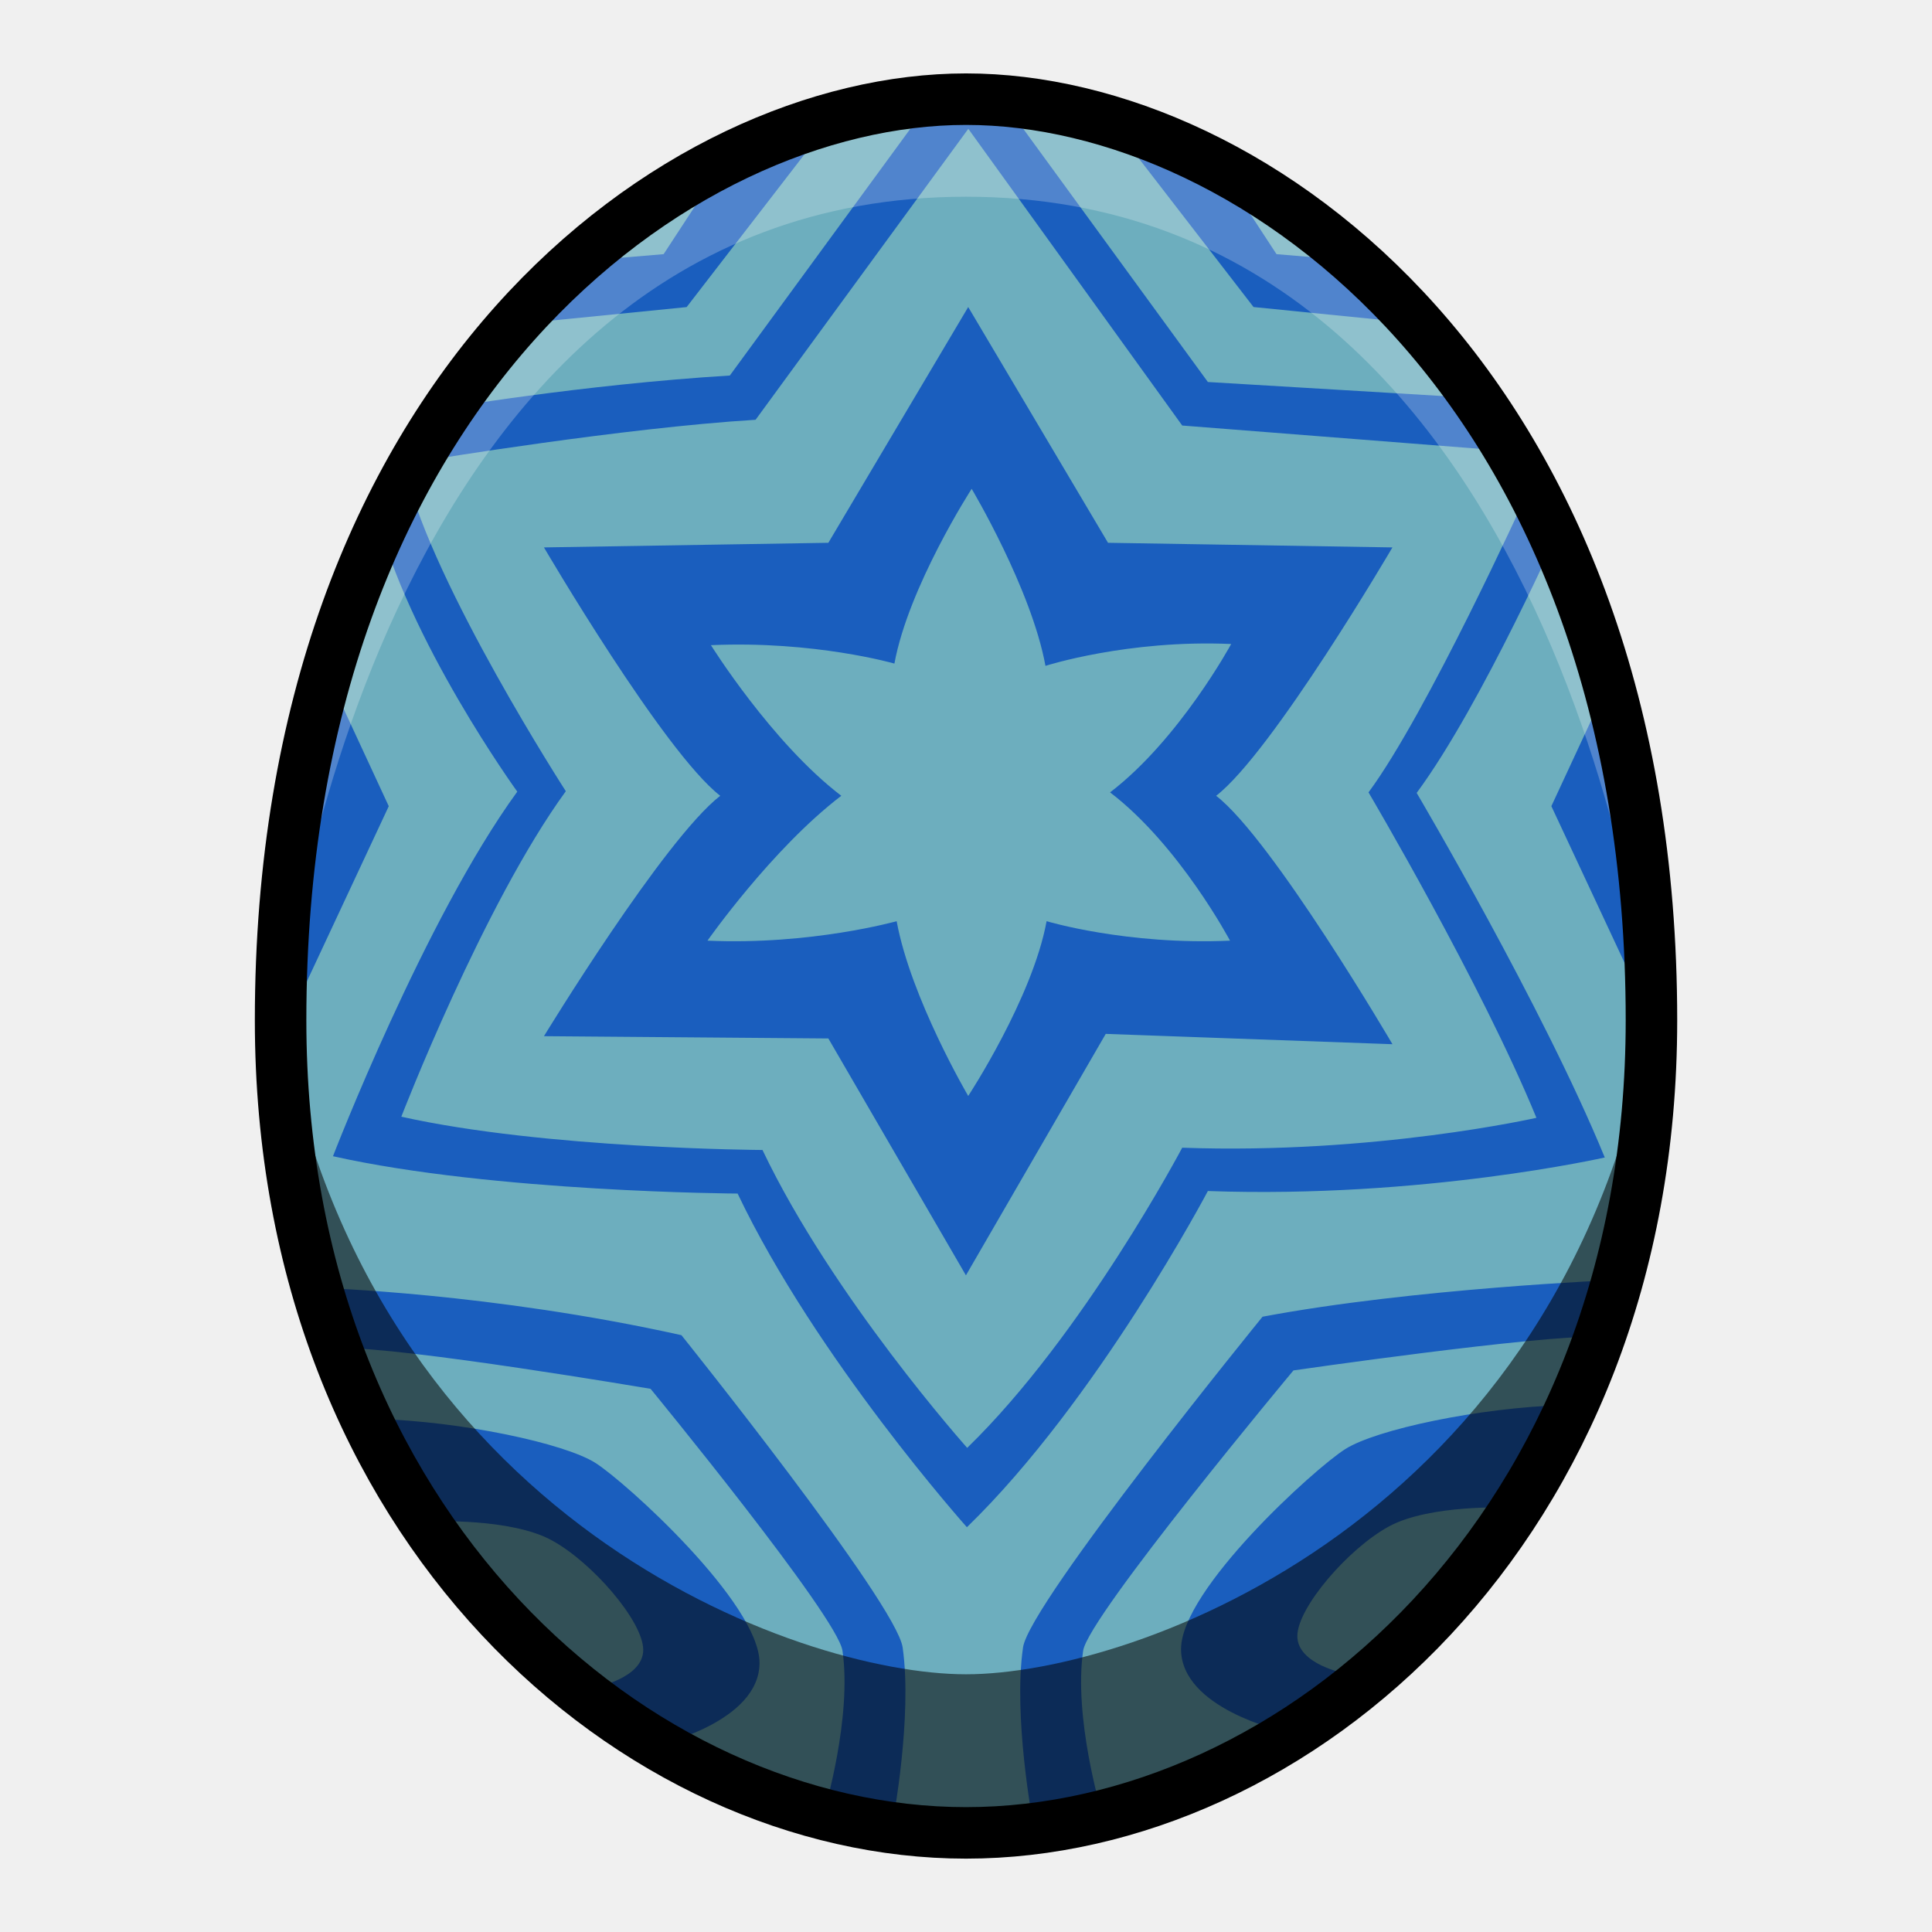
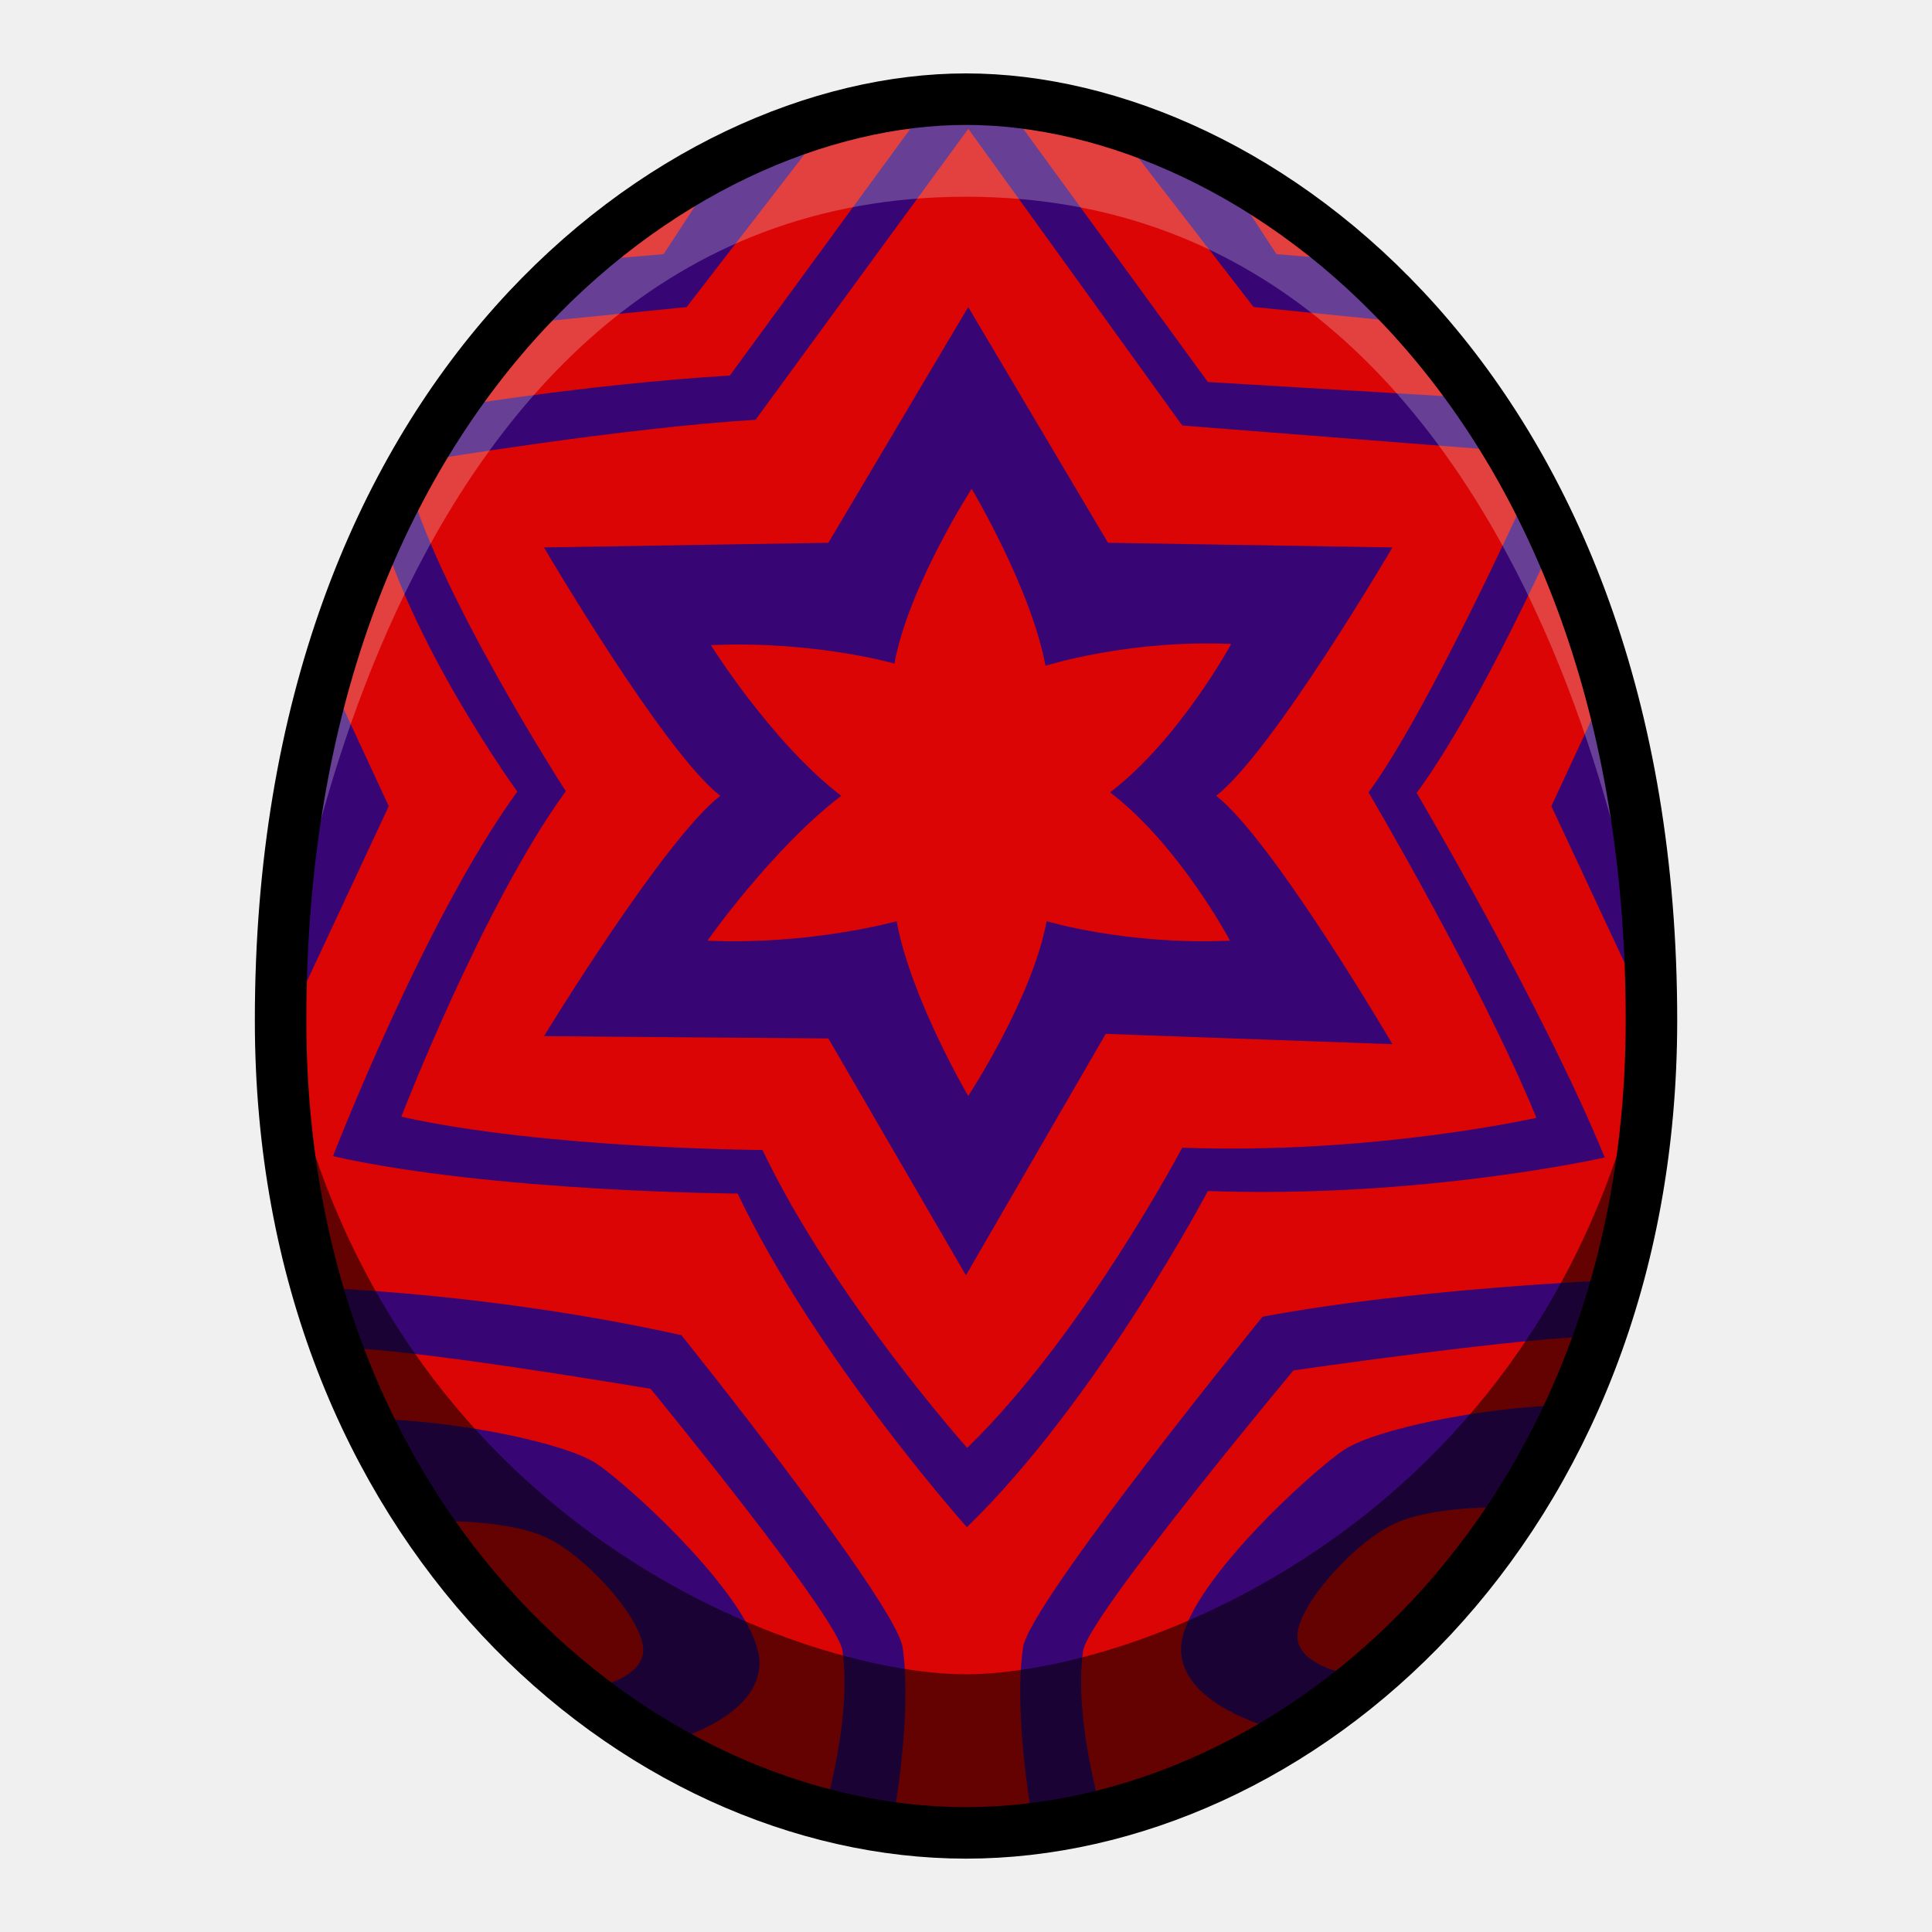
<svg xmlns="http://www.w3.org/2000/svg" viewBox="0 0 39.687 39.687">
-   <path d="M19.844 2.037c-5.953 0-14.08 5.977-14.08 18.922 0 10.442 7.34 16.692 14.08 16.692s14.08-6.25 14.08-16.692c0-12.945-8.127-18.922-14.08-18.922z" fill="#6daebe" />
-   <path d="m20.385 1.776-1.201.208-4.192 5.73c-3.044.186-5.981.69-5.981.69l-1.285 2.11c.635 2.62 2.9 5.748 2.9 5.748-1.907 2.62-3.786 7.489-3.786 7.489 3.309.741 8.312.767 8.312.767 1.614 3.388 4.71 6.854 4.71 6.854 2.674-2.593 4.95-6.906 4.95-6.906 4.42.158 8.153-.689 8.153-.689-1.27-3.096-3.864-7.489-3.864-7.489 1.35-1.826 3.009-5.593 3.009-5.593l-1.513-2.502-5.785-.346zm-.494.87 4.394 6.095 6.638.52.402.968s-2.008 4.418-3.213 6.048c0 0 2.315 3.921 3.449 6.685 0 0-3.331.756-7.276.614 0 0-2.032 3.85-4.417 6.166 0 0-2.764-3.095-4.205-6.119 0 0-4.466-.023-7.419-.684 0 0 1.678-4.348 3.379-6.686 0 0-2.717-4.205-3.284-6.544l.472-.26s3.993-.66 6.71-.826zm-3.07.141-1.937.52-1.252 1.914-1.677.141-1.393 1.3 3.543-.354zm6.212 0 2.717 3.52 3.543.355-1.393-1.3-1.678-.141-1.252-1.914zm-3.144 3.52-2.873 4.843-5.842.095s2.462 4.205 3.621 5.102c-1.159.898-3.621 4.938-3.621 4.938l5.842.047 2.826 4.866 2.872-4.96 5.89.212s-2.463-4.205-3.622-5.103c1.159-.897 3.621-5.102 3.621-5.102l-5.842-.095zm.07 3.733s1.227 2.055 1.517 3.638c0 0 1.69-.543 3.815-.449 0 0-1.064 1.96-2.488 3.048 1.424 1.086 2.464 3.046 2.464 3.046-2.124.095-3.768-.4-3.768-.4-.29 1.582-1.61 3.59-1.61 3.59s-1.18-2.008-1.47-3.59c0 0-1.761.495-3.886.4 0 0 1.324-1.889 2.749-2.976-1.425-1.086-2.678-3.094-2.678-3.094 2.125-.095 3.769.378 3.769.378.29-1.583 1.587-3.59 1.587-3.59zm-13.2 3.874L5.93 20.96l2.056-4.399zm26.338 0-1.229 2.646 2.056 4.4zm.113 12.378s-4.169.171-7.275.756c0 0-4.79 5.883-4.92 6.793-.205 1.42.2 3.575.2 3.575l1.403-.234s-.567-1.904-.368-3.274c.102-.701 4.32-5.757 4.32-5.757s5.017-.727 6.287-.693zm-26.628.166.4 1.236c1.27-.033 6.382.835 6.382.835s3.84 4.678 3.942 5.379c.199 1.37-.368 3.274-.368 3.274l1.404.234s.404-2.155.2-3.575c-.13-.91-4.544-6.414-4.544-6.414-3.909-.869-7.416-.97-7.416-.97zm25.564 2.405c-1.77.05-3.876.502-4.51.903-.635.4-3.375 2.89-3.375 4.109 0 1.22 2.088 1.687 2.088 1.687l1.287-1.186s-.986-.184-.986-.768c0-.585 1.052-1.804 1.887-2.255.835-.451 2.44-.385 2.44-.385zm-24.429.284 1.17 2.105s1.603-.067 2.438.384c.836.45 1.888 1.67 1.888 2.255s-.985.768-.985.768l1.286 1.186s2.088-.467 2.088-1.687-2.74-3.708-3.374-4.109c-.635-.4-2.74-.852-4.51-.902z" fill="#1a5ebe" />
+   <path d="M19.844 2.037c-5.953 0-14.08 5.977-14.08 18.922 0 10.442 7.34 16.692 14.08 16.692s14.08-6.25 14.08-16.692c0-12.945-8.127-18.922-14.08-18.922z" fill="#db0505" />
+   <path d="m20.385 1.776-1.201.208-4.192 5.73c-3.044.186-5.981.69-5.981.69l-1.285 2.11c.635 2.62 2.9 5.748 2.9 5.748-1.907 2.62-3.786 7.489-3.786 7.489 3.309.741 8.312.767 8.312.767 1.614 3.388 4.71 6.854 4.71 6.854 2.674-2.593 4.95-6.906 4.95-6.906 4.42.158 8.153-.689 8.153-.689-1.27-3.096-3.864-7.489-3.864-7.489 1.35-1.826 3.009-5.593 3.009-5.593l-1.513-2.502-5.785-.346zm-.494.87 4.394 6.095 6.638.52.402.968s-2.008 4.418-3.213 6.048c0 0 2.315 3.921 3.449 6.685 0 0-3.331.756-7.276.614 0 0-2.032 3.85-4.417 6.166 0 0-2.764-3.095-4.205-6.119 0 0-4.466-.023-7.419-.684 0 0 1.678-4.348 3.379-6.686 0 0-2.717-4.205-3.284-6.544l.472-.26s3.993-.66 6.71-.826zm-3.07.141-1.937.52-1.252 1.914-1.677.141-1.393 1.3 3.543-.354zm6.212 0 2.717 3.52 3.543.355-1.393-1.3-1.678-.141-1.252-1.914zm-3.144 3.52-2.873 4.843-5.842.095s2.462 4.205 3.621 5.102c-1.159.898-3.621 4.938-3.621 4.938l5.842.047 2.826 4.866 2.872-4.96 5.89.212s-2.463-4.205-3.622-5.103c1.159-.897 3.621-5.102 3.621-5.102l-5.842-.095zm.07 3.733s1.227 2.055 1.517 3.638c0 0 1.69-.543 3.815-.449 0 0-1.064 1.96-2.488 3.048 1.424 1.086 2.464 3.046 2.464 3.046-2.124.095-3.768-.4-3.768-.4-.29 1.582-1.61 3.59-1.61 3.59s-1.18-2.008-1.47-3.59c0 0-1.761.495-3.886.4 0 0 1.324-1.889 2.749-2.976-1.425-1.086-2.678-3.094-2.678-3.094 2.125-.095 3.769.378 3.769.378.29-1.583 1.587-3.59 1.587-3.59zm-13.2 3.874L5.93 20.96l2.056-4.399zm26.338 0-1.229 2.646 2.056 4.4zm.113 12.378s-4.169.171-7.275.756c0 0-4.79 5.883-4.92 6.793-.205 1.42.2 3.575.2 3.575l1.403-.234s-.567-1.904-.368-3.274c.102-.701 4.32-5.757 4.32-5.757s5.017-.727 6.287-.693zm-26.628.166.4 1.236c1.27-.033 6.382.835 6.382.835s3.84 4.678 3.942 5.379c.199 1.37-.368 3.274-.368 3.274l1.404.234s.404-2.155.2-3.575c-.13-.91-4.544-6.414-4.544-6.414-3.909-.869-7.416-.97-7.416-.97zm25.564 2.405c-1.77.05-3.876.502-4.51.903-.635.4-3.375 2.89-3.375 4.109 0 1.22 2.088 1.687 2.088 1.687l1.287-1.186s-.986-.184-.986-.768c0-.585 1.052-1.804 1.887-2.255.835-.451 2.44-.385 2.44-.385zm-24.429.284 1.17 2.105s1.603-.067 2.438.384c.836.45 1.888 1.67 1.888 2.255s-.985.768-.985.768l1.286 1.186s2.088-.467 2.088-1.687-2.74-3.708-3.374-4.109c-.635-.4-2.74-.852-4.51-.902z" fill="#380574" />
  <path d="M19.844 2.037c-8.886 0-14.08 9.48-14.08 18.922 0 0 1.718-16.918 14.08-16.918s14.08 16.918 14.08 16.918c0-9.441-5.195-18.922-14.08-18.922z" opacity=".238" fill="#fff" />
  <path d="M5.764 20.96c.25 12.681 10.938 16.69 14.08 16.69 3.141 0 13.83-4.009 14.08-16.69-1.822 10.269-10.607 13.433-14.08 13.433-3.474 0-12.258-3.164-14.08-13.434z" opacity=".541" />
  <path d="M19.844 2.037c-5.953 0-14.08 5.976-14.08 18.922 0 10.442 7.34 16.692 14.08 16.692s14.08-6.25 14.08-16.692c0-12.946-8.127-18.922-14.08-18.922z" fill="none" stroke="#000" stroke-width="1.058" />
</svg>
